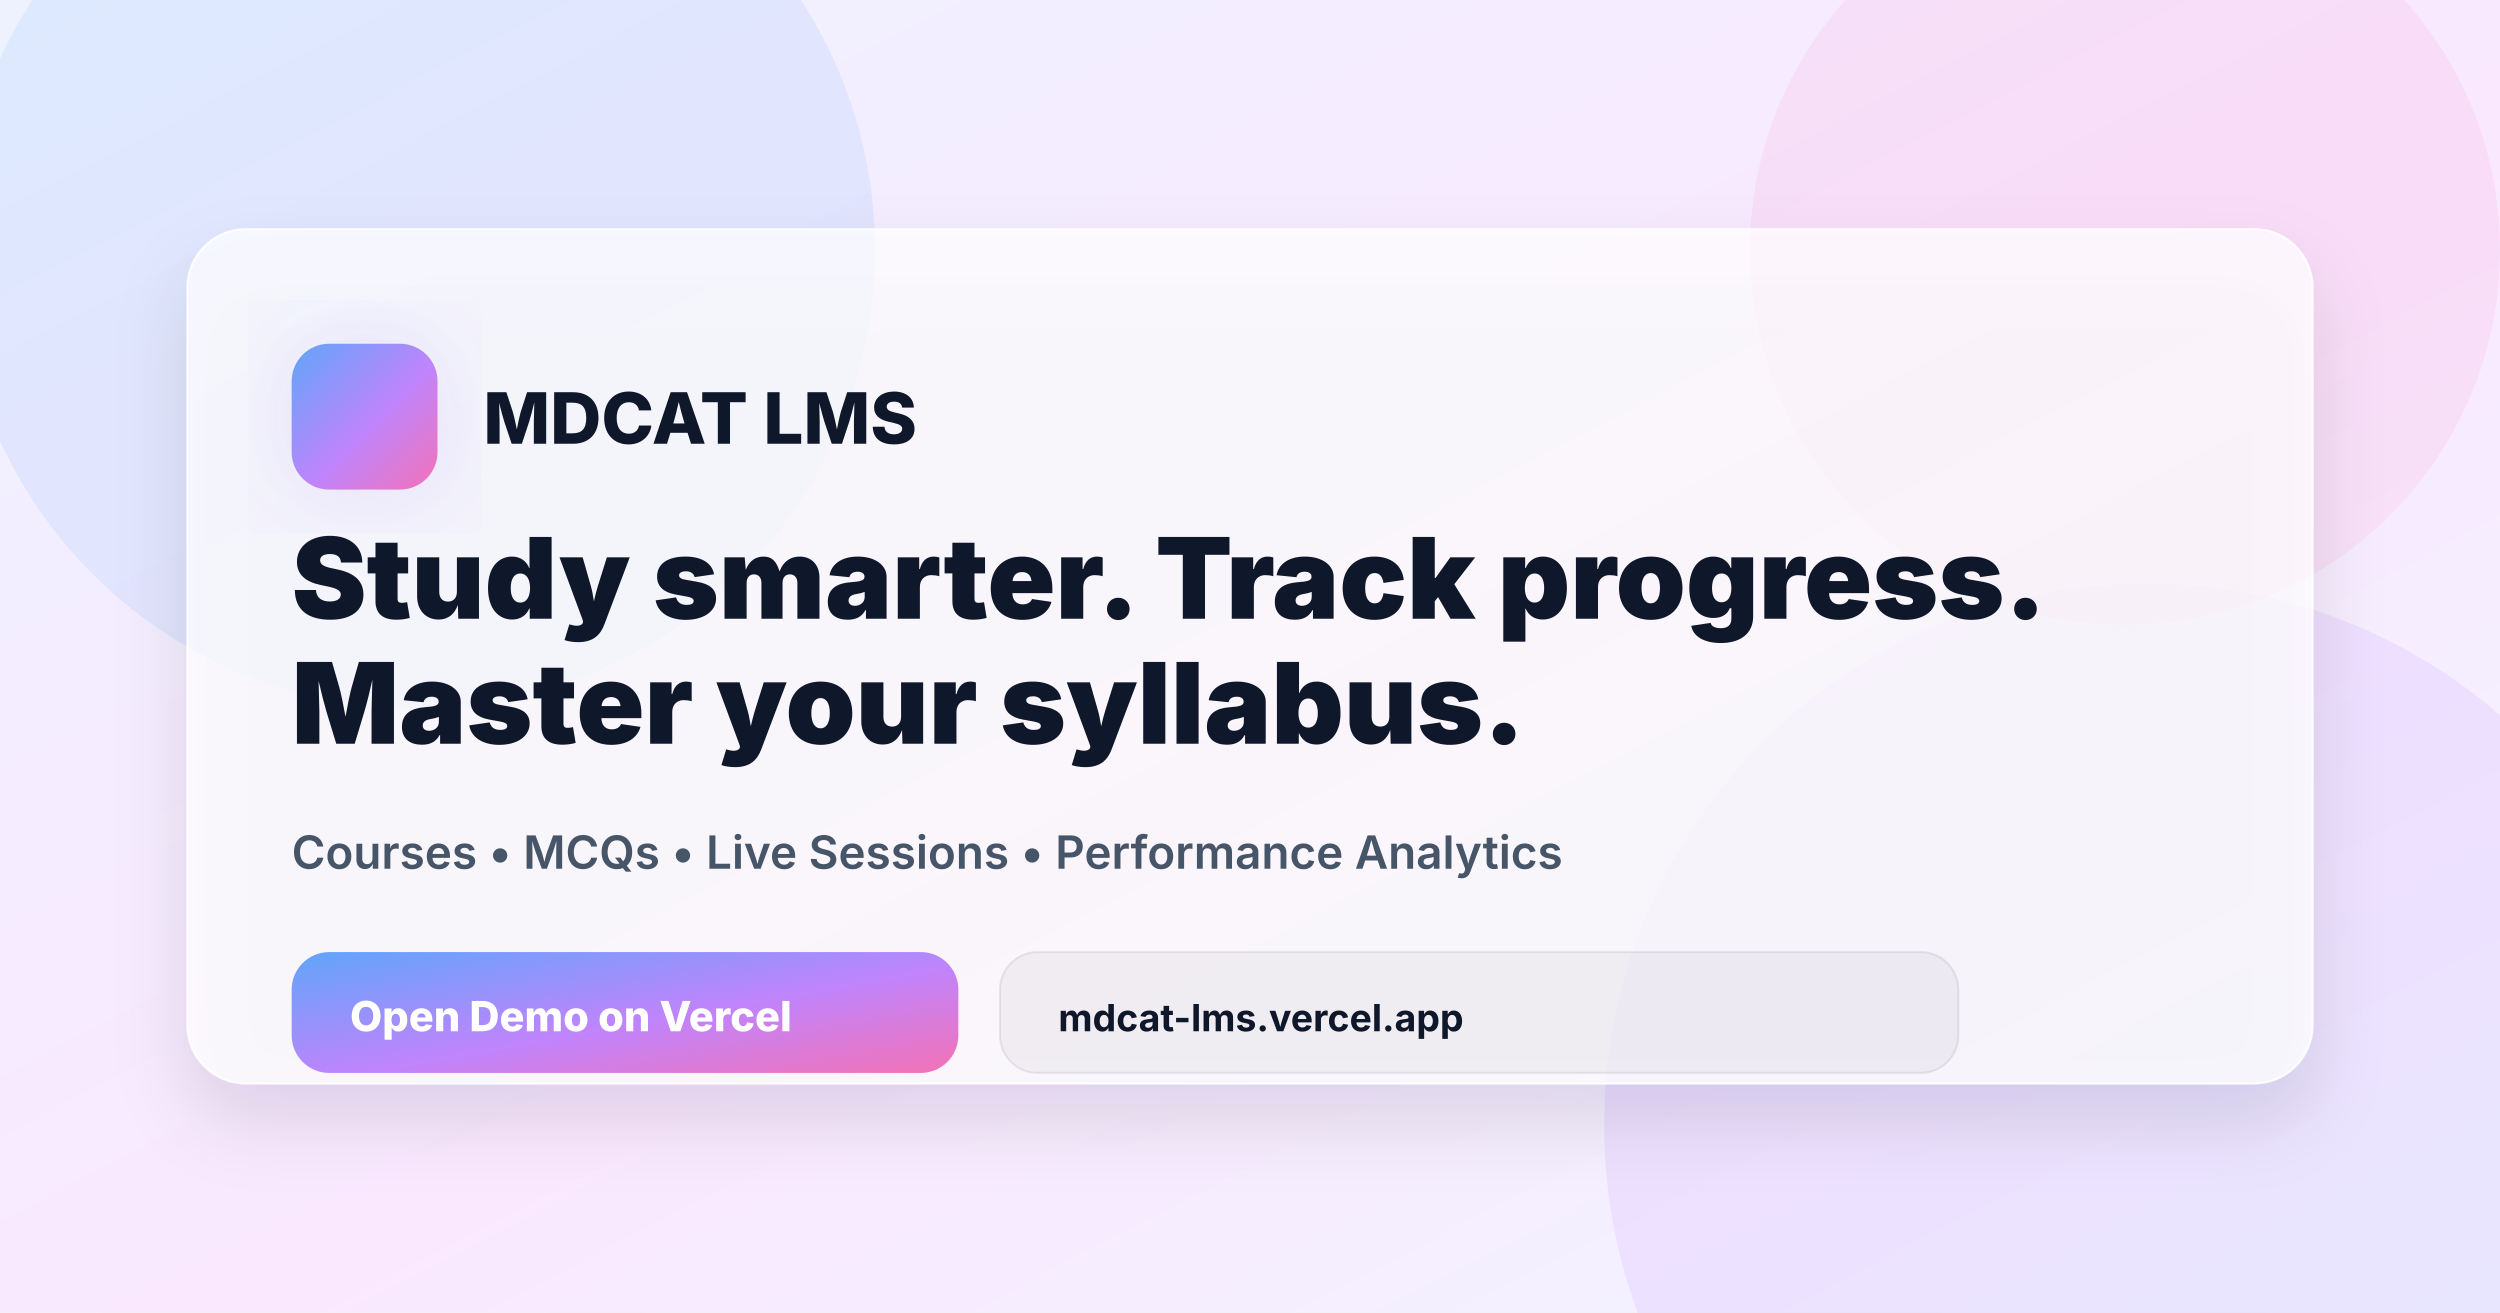
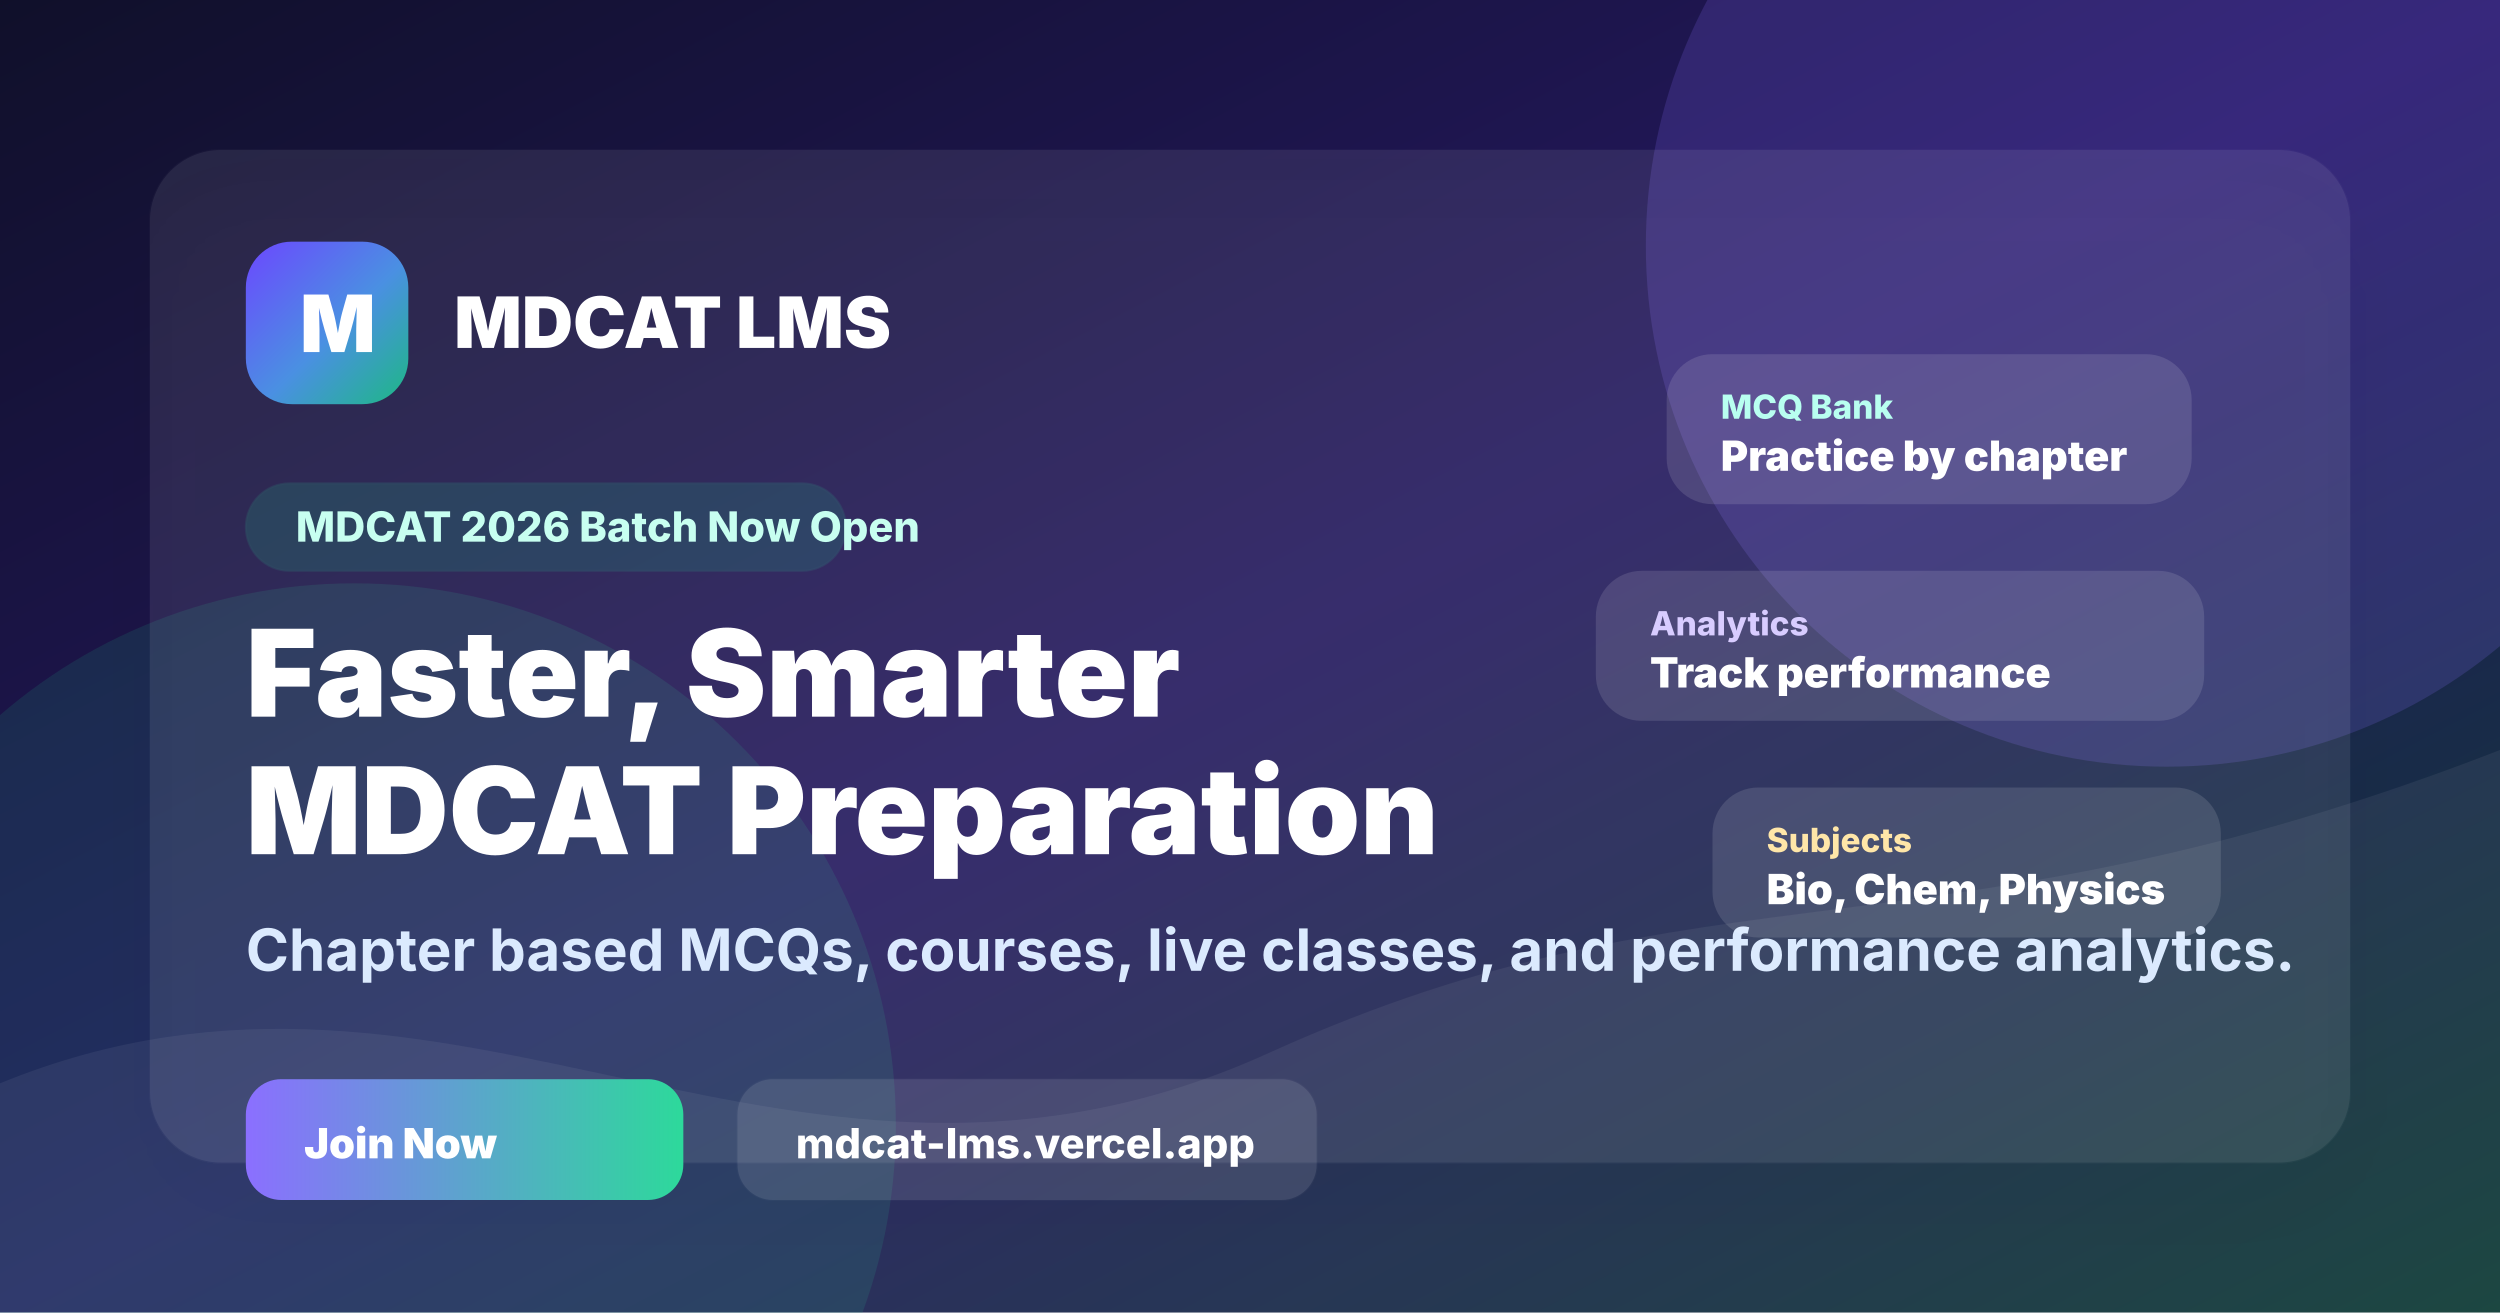
<svg xmlns="http://www.w3.org/2000/svg" width="1200" height="630" viewBox="0 0 1200 630">
  <defs>
    <linearGradient id="bg" x1="0" y1="0" x2="1" y2="1">
-       <stop offset="0%" stop-color="#eef2ff" />
-       <stop offset="55%" stop-color="#fae8ff" />
-       <stop offset="100%" stop-color="#eff6ff" />
+       <stop offset="0%" stop-color="#10102a" />
+       <stop offset="50%" stop-color="#24185f" />
+       <stop offset="100%" stop-color="#0e3b35" />
    </linearGradient>
    <linearGradient id="brand" x1="0" y1="0" x2="1" y2="1">
-       <stop offset="0%" stop-color="#60a5fa" />
-       <stop offset="55%" stop-color="#c084fc" />
-       <stop offset="100%" stop-color="#f472b6" />
+       <stop offset="0%" stop-color="#6c47ff" />
+       <stop offset="55%" stop-color="#4a90e2" />
+       <stop offset="100%" stop-color="#1db884" />
+     </linearGradient>
+     <linearGradient id="accent" x1="0" y1="0" x2="1" y2="0">
+       <stop offset="0%" stop-color="#8b6fff" />
+       <stop offset="100%" stop-color="#2dd99b" />
    </linearGradient>
    <filter id="shadow" x="-20%" y="-20%" width="140%" height="140%">
-       <feDropShadow dx="0" dy="18" stdDeviation="18" flood-color="#0f172a" flood-opacity="0.15" />
-     </filter>
-     <filter id="glow" x="-30%" y="-30%" width="160%" height="160%">
-       <feDropShadow dx="0" dy="0" stdDeviation="22" flood-color="#3b82f6" flood-opacity="0.22" />
-       <feDropShadow dx="0" dy="0" stdDeviation="26" flood-color="#8b5cf6" flood-opacity="0.18" />
+       <feDropShadow dx="0" dy="22" stdDeviation="24" flood-color="#020617" flood-opacity="0.34" />
    </filter>
  </defs>
  <rect width="1200" height="630" fill="url(#bg)" />
-   <circle cx="200" cy="120" r="220" fill="#60a5fa" opacity="0.12" />
-   <circle cx="1030" cy="540" r="260" fill="#c084fc" opacity="0.14" />
-   <circle cx="1020" cy="120" r="180" fill="#f472b6" opacity="0.10" />
+   <circle cx="1040" cy="118" r="250" fill="#8b6fff" opacity="0.18" />
+   <circle cx="170" cy="540" r="260" fill="#1db884" opacity="0.14" />
+   <path d="M0 520 C220 430 380 610 610 505 C820 410 930 465 1200 360 L1200 630 L0 630 Z" fill="#ffffff" opacity="0.06" />
  <g filter="url(#shadow)">
-     <rect x="90" y="110" width="1020" height="410" rx="28" fill="rgba(255,255,255,0.72)" stroke="rgba(255,255,255,0.85)" />
+     <rect x="72" y="72" width="1056" height="486" rx="34" fill="#ffffff" opacity="0.08" stroke="#ffffff" stroke-opacity="0.18" />
  </g>
-   <g transform="translate(140,165)">
-     <g filter="url(#glow)">
-       <rect x="0" y="0" width="70" height="70" rx="18" fill="url(#brand)" />
-     </g>
-     <text x="92" y="48" font-family="Inter, system-ui, -apple-system, Segoe UI, Roboto, Arial" font-size="34" font-weight="800" fill="#0f172a">
-       MDCAT LMS
-     </text>
-     <text x="0" y="132" font-family="Inter, system-ui, -apple-system, Segoe UI, Roboto, Arial" font-size="54" font-weight="900" fill="#0f172a">
-       Study smarter. Track progress.
-     </text>
-     <text x="0" y="192" font-family="Inter, system-ui, -apple-system, Segoe UI, Roboto, Arial" font-size="54" font-weight="900" fill="#0f172a">
-       Master your syllabus.
-     </text>
-     <text x="0" y="252" font-family="Inter, system-ui, -apple-system, Segoe UI, Roboto, Arial" font-size="22" font-weight="600" fill="#475569">
-       Courses • MCQs • Live Sessions • Performance Analytics
-     </text>
-     <g transform="translate(0,292)">
-       <rect x="0" y="0" width="320" height="58" rx="18" fill="url(#brand)" />
-       <text x="28" y="38" font-family="Inter, system-ui, -apple-system, Segoe UI, Roboto, Arial" font-size="20" font-weight="800" fill="#ffffff">
-         Open Demo on Vercel
-       </text>
-       <rect x="340" y="0" width="460" height="58" rx="18" fill="rgba(15,23,42,0.04)" stroke="rgba(15,23,42,0.08)" />
-       <text x="368" y="38" font-family="Inter, system-ui, -apple-system, Segoe UI, Roboto, Arial" font-size="18" font-weight="700" fill="#0f172a">
-         mdcat-lms.vercel.app
-       </text>
+   <g transform="translate(118 116)">
+     <rect x="0" y="0" width="78" height="78" rx="22" fill="url(#brand)" />
+     <text x="26" y="53" font-family="Inter, Arial, sans-serif" font-size="38" font-weight="900" fill="#ffffff">M</text>
+     <text x="100" y="51" font-family="Inter, Arial, sans-serif" font-size="34" font-weight="850" fill="#ffffff">MDCAT LMS</text>
+     <rect x="0" y="116" width="288" height="42" rx="21" fill="#1db884" opacity="0.18" stroke="#2dd99b" stroke-opacity="0.55" />
+     <text x="24" y="144" font-family="Inter, Arial, sans-serif" font-size="20" font-weight="800" fill="#c7fff0">MDCAT 2026 Batch Now Open</text>
+     <text x="0" y="228" font-family="Inter, Arial, sans-serif" font-size="58" font-weight="900" fill="#ffffff">Faster, Smarter</text>
+     <text x="0" y="294" font-family="Inter, Arial, sans-serif" font-size="58" font-weight="900" fill="#ffffff">MDCAT Preparation</text>
+     <text x="0" y="350" font-family="Inter, Arial, sans-serif" font-size="28" font-weight="650" fill="#dbeafe">Chapter based MCQs, courses, live classes, and performance analytics.</text>
+     <g transform="translate(0 402)">
+       <rect x="0" y="0" width="210" height="58" rx="17" fill="url(#accent)" />
+       <text x="28" y="38" font-family="Inter, Arial, sans-serif" font-size="20" font-weight="850" fill="#ffffff">Join Now</text>
+       <rect x="236" y="0" width="278" height="58" rx="17" fill="#ffffff" opacity="0.11" stroke="#ffffff" stroke-opacity="0.18" />
+       <text x="264" y="38" font-family="Inter, Arial, sans-serif" font-size="20" font-weight="800" fill="#ffffff">mdcat-lms.vercel.app</text>
    </g>
  </g>
+   <g transform="translate(800 170)">
+     <rect x="0" y="0" width="252" height="72" rx="22" fill="#ffffff" opacity="0.12" />
+     <text x="26" y="31" font-family="Inter, Arial, sans-serif" font-size="16" font-weight="800" fill="#b8fff0">MCQ Bank</text>
+     <text x="26" y="56" font-family="Inter, Arial, sans-serif" font-size="20" font-weight="900" fill="#ffffff">Practice by chapter</text>
+     <rect x="-34" y="104" width="292" height="72" rx="22" fill="#ffffff" opacity="0.12" />
+     <text x="-8" y="135" font-family="Inter, Arial, sans-serif" font-size="16" font-weight="800" fill="#d8ccff">Analytics</text>
+     <text x="-8" y="160" font-family="Inter, Arial, sans-serif" font-size="20" font-weight="900" fill="#ffffff">Track performance</text>
+     <rect x="22" y="208" width="244" height="72" rx="22" fill="#ffffff" opacity="0.12" />
+     <text x="48" y="239" font-family="Inter, Arial, sans-serif" font-size="16" font-weight="800" fill="#ffe6a8">Subjects</text>
+     <text x="48" y="264" font-family="Inter, Arial, sans-serif" font-size="20" font-weight="900" fill="#ffffff">Bio, Chem, Physics</text>
+   </g>
</svg>
